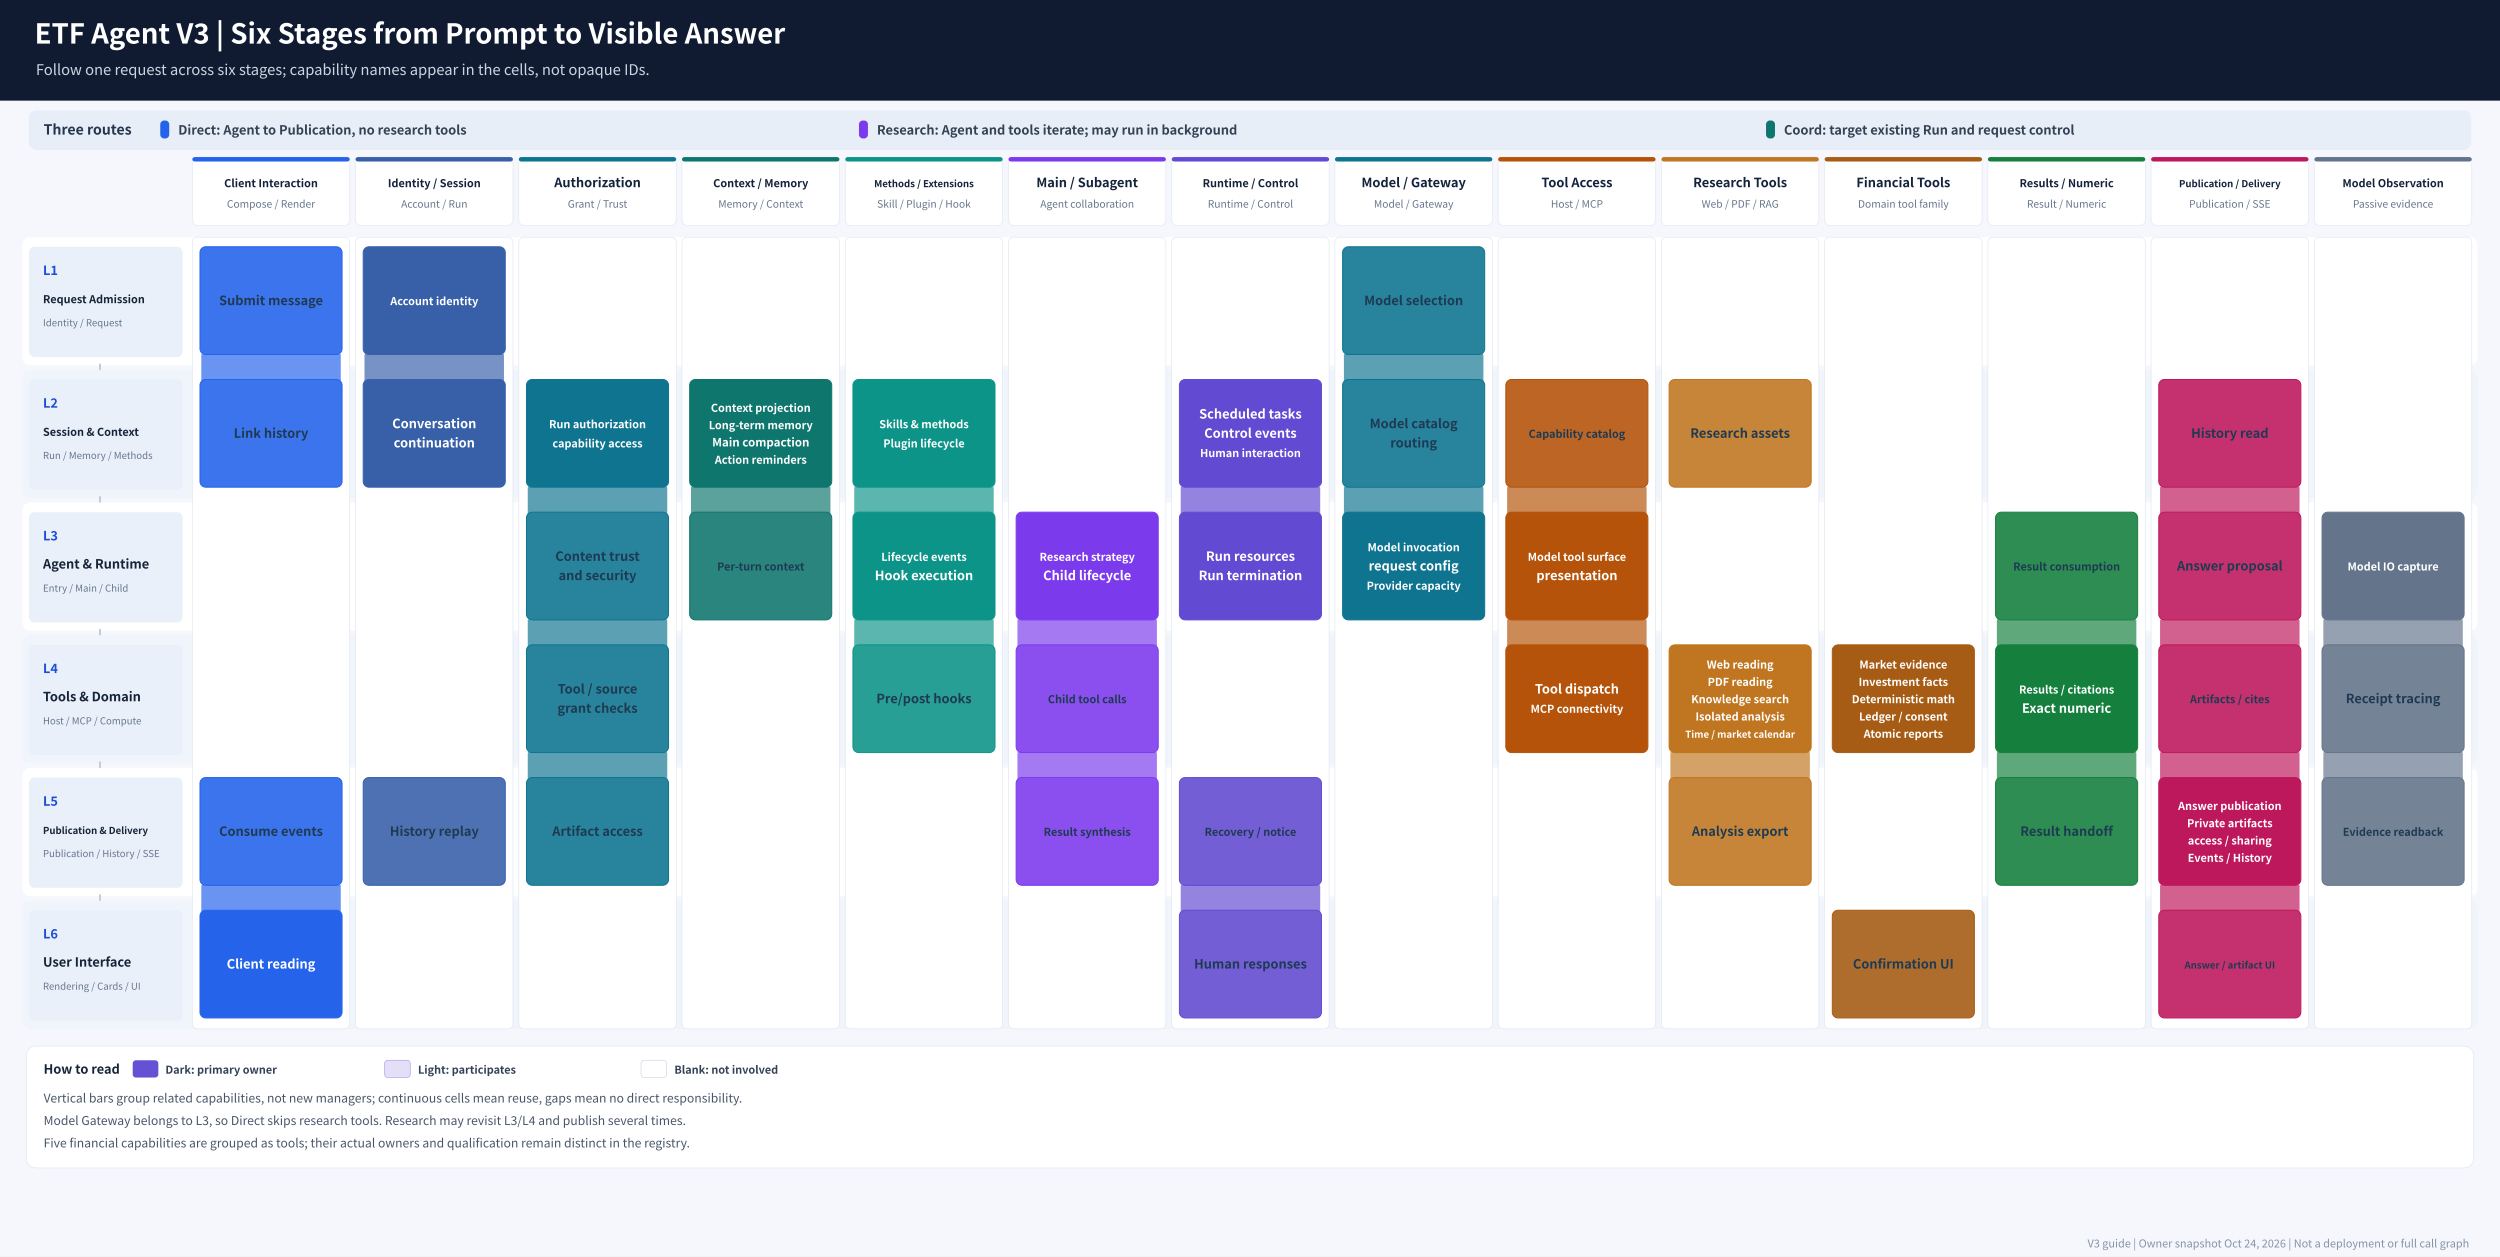
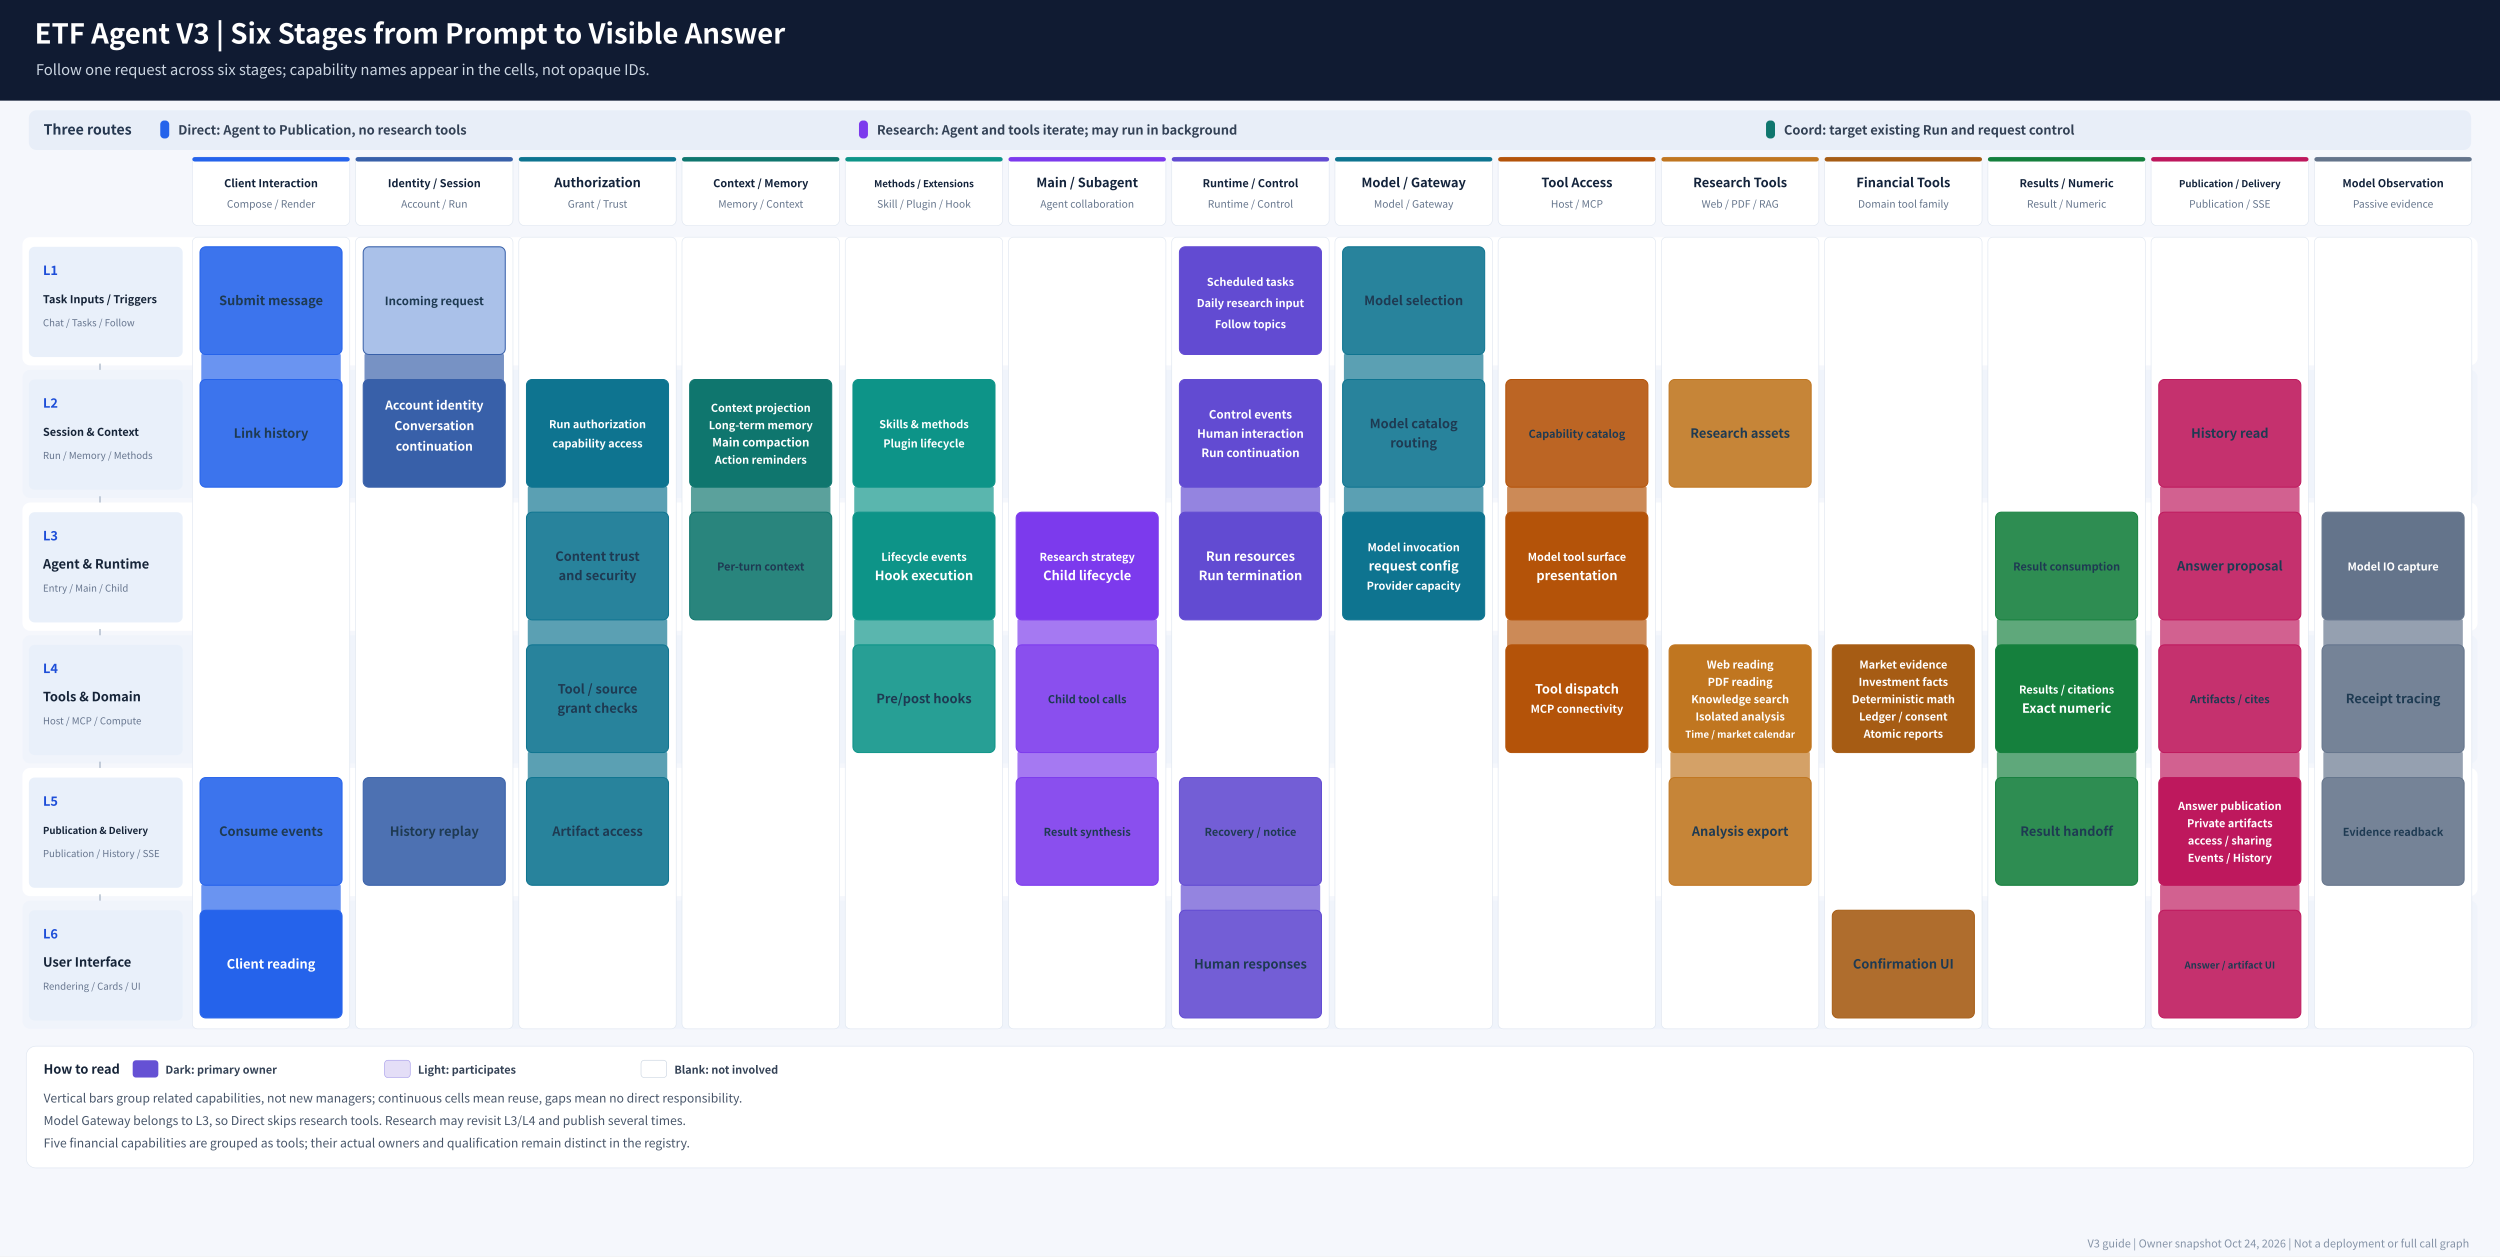
<svg xmlns="http://www.w3.org/2000/svg" viewBox="0 0 3900 1960" width="3900" height="1960" role="img" aria-labelledby="chart-title chart-desc">
  <rect x="0.0" y="0.0" width="3900.0" height="1960.0" rx="0" fill="#F5F7FC" stroke="none" stroke-width="1" />
  <rect x="0.0" y="0.0" width="3900.0" height="157.0" rx="0" fill="#101B32" stroke="none" stroke-width="1" />
  <text x="54.0" y="68.0" font-family="Noto Sans CJK SC, Noto Sans SC, sans-serif" font-size="43" font-weight="750" fill="#FFFFFF" text-anchor="start">ETF Agent V3 | Six Stages from Prompt to Visible Answer</text>
  <text x="56.0" y="117.0" font-family="Noto Sans CJK SC, Noto Sans SC, sans-serif" font-size="23" font-weight="450" fill="#CBD5E1" text-anchor="start">Follow one request across six stages; capability names appear in the cells, not opaque IDs.</text>
  <rect x="45.0" y="172.0" width="3810.0" height="62.0" rx="12" fill="#E8EEF8" stroke="none" stroke-width="1" />
  <text x="68.0" y="210.0" font-family="Noto Sans CJK SC, Noto Sans SC, sans-serif" font-size="22" font-weight="750" fill="#24364F" text-anchor="start">Three routes</text>
  <rect x="250.0" y="188.0" width="14.0" height="28.0" rx="6" fill="#2563EB" stroke="none" stroke-width="1" />
  <text x="278.0" y="210.0" font-family="Noto Sans CJK SC, Noto Sans SC, sans-serif" font-size="20" font-weight="600" fill="#334155" text-anchor="start">Direct: Agent to Publication, no research tools</text>
  <rect x="1340.0" y="188.0" width="14.0" height="28.0" rx="6" fill="#7C3AED" stroke="none" stroke-width="1" />
  <text x="1368.0" y="210.0" font-family="Noto Sans CJK SC, Noto Sans SC, sans-serif" font-size="20" font-weight="600" fill="#334155" text-anchor="start">Research: Agent and tools iterate; may run in background</text>
  <rect x="2755.0" y="188.0" width="14.0" height="28.0" rx="6" fill="#0F766E" stroke="none" stroke-width="1" />
  <text x="2783.0" y="210.0" font-family="Noto Sans CJK SC, Noto Sans SC, sans-serif" font-size="20" font-weight="600" fill="#334155" text-anchor="start">Coord: target existing Run and request control</text>
  <rect x="35.0" y="370.0" width="3830.0" height="200.0" rx="12" fill="#FFFFFF" stroke="none" stroke-width="1" />
  <rect x="45.0" y="385.0" width="240.0" height="172.0" rx="9" fill="#E9F0FA" stroke="none" stroke-width="1" />
  <text x="67.0" y="429.0" font-family="Noto Sans CJK SC, Noto Sans SC, sans-serif" font-size="20" font-weight="800" fill="#1D4ED8" text-anchor="start">L1</text>
-   <text x="67.0" y="473.0" font-family="Noto Sans CJK SC, Noto Sans SC, sans-serif" font-size="17" font-weight="700" fill="#162438" text-anchor="start">Request Admission</text>
-   <text x="67.0" y="509.0" font-family="Noto Sans CJK SC, Noto Sans SC, sans-serif" font-size="15" font-weight="450" fill="#65748D" text-anchor="start">Identity / Request</text>
+   <text x="67.0" y="473.0" font-family="Noto Sans CJK SC, Noto Sans SC, sans-serif" font-size="17" font-weight="700" fill="#162438" text-anchor="start">Task Inputs / Triggers</text>
+   <text x="67.0" y="509.0" font-family="Noto Sans CJK SC, Noto Sans SC, sans-serif" font-size="15" font-weight="450" fill="#65748D" text-anchor="start">Chat / Tasks / Follow</text>
  <text x="156.0" y="584.0" font-family="Noto Sans CJK SC, Noto Sans SC, sans-serif" font-size="20" font-weight="550" fill="#A8B5C6" text-anchor="middle">↓</text>
  <rect x="35.0" y="577.0" width="3830.0" height="200.0" rx="12" fill="#F0F4FB" stroke="none" stroke-width="1" />
  <rect x="45.0" y="592.0" width="240.0" height="172.0" rx="9" fill="#E9F0FA" stroke="none" stroke-width="1" />
  <text x="67.0" y="636.0" font-family="Noto Sans CJK SC, Noto Sans SC, sans-serif" font-size="20" font-weight="800" fill="#1D4ED8" text-anchor="start">L2</text>
  <text x="67.0" y="680.0" font-family="Noto Sans CJK SC, Noto Sans SC, sans-serif" font-size="17" font-weight="700" fill="#162438" text-anchor="start">Session &amp; Context</text>
  <text x="67.0" y="716.0" font-family="Noto Sans CJK SC, Noto Sans SC, sans-serif" font-size="15" font-weight="450" fill="#65748D" text-anchor="start">Run / Memory / Methods</text>
  <text x="156.0" y="791.0" font-family="Noto Sans CJK SC, Noto Sans SC, sans-serif" font-size="20" font-weight="550" fill="#A8B5C6" text-anchor="middle">↓</text>
  <rect x="35.0" y="784.0" width="3830.0" height="200.0" rx="12" fill="#FFFFFF" stroke="none" stroke-width="1" />
  <rect x="45.0" y="799.0" width="240.0" height="172.0" rx="9" fill="#E9F0FA" stroke="none" stroke-width="1" />
  <text x="67.0" y="843.0" font-family="Noto Sans CJK SC, Noto Sans SC, sans-serif" font-size="20" font-weight="800" fill="#1D4ED8" text-anchor="start">L3</text>
  <text x="67.0" y="887.0" font-family="Noto Sans CJK SC, Noto Sans SC, sans-serif" font-size="20" font-weight="700" fill="#162438" text-anchor="start">Agent &amp; Runtime</text>
  <text x="67.0" y="923.0" font-family="Noto Sans CJK SC, Noto Sans SC, sans-serif" font-size="15" font-weight="450" fill="#65748D" text-anchor="start">Entry / Main / Child</text>
  <text x="156.0" y="998.0" font-family="Noto Sans CJK SC, Noto Sans SC, sans-serif" font-size="20" font-weight="550" fill="#A8B5C6" text-anchor="middle">↓</text>
  <rect x="35.0" y="991.0" width="3830.0" height="200.0" rx="12" fill="#F0F4FB" stroke="none" stroke-width="1" />
  <rect x="45.0" y="1006.0" width="240.0" height="172.0" rx="9" fill="#E9F0FA" stroke="none" stroke-width="1" />
  <text x="67.0" y="1050.0" font-family="Noto Sans CJK SC, Noto Sans SC, sans-serif" font-size="20" font-weight="800" fill="#1D4ED8" text-anchor="start">L4</text>
  <text x="67.0" y="1094.0" font-family="Noto Sans CJK SC, Noto Sans SC, sans-serif" font-size="20" font-weight="700" fill="#162438" text-anchor="start">Tools &amp; Domain</text>
  <text x="67.0" y="1130.0" font-family="Noto Sans CJK SC, Noto Sans SC, sans-serif" font-size="15" font-weight="450" fill="#65748D" text-anchor="start">Host / MCP / Compute</text>
  <text x="156.0" y="1205.0" font-family="Noto Sans CJK SC, Noto Sans SC, sans-serif" font-size="20" font-weight="550" fill="#A8B5C6" text-anchor="middle">↓</text>
  <rect x="35.0" y="1198.0" width="3830.0" height="200.0" rx="12" fill="#FFFFFF" stroke="none" stroke-width="1" />
  <rect x="45.0" y="1213.0" width="240.0" height="172.0" rx="9" fill="#E9F0FA" stroke="none" stroke-width="1" />
  <text x="67.0" y="1257.0" font-family="Noto Sans CJK SC, Noto Sans SC, sans-serif" font-size="20" font-weight="800" fill="#1D4ED8" text-anchor="start">L5</text>
  <text x="67.0" y="1301.0" font-family="Noto Sans CJK SC, Noto Sans SC, sans-serif" font-size="15" font-weight="700" fill="#162438" text-anchor="start">Publication &amp; Delivery</text>
  <text x="67.0" y="1337.0" font-family="Noto Sans CJK SC, Noto Sans SC, sans-serif" font-size="15" font-weight="450" fill="#65748D" text-anchor="start">Publication / History / SSE</text>
  <text x="156.0" y="1412.0" font-family="Noto Sans CJK SC, Noto Sans SC, sans-serif" font-size="20" font-weight="550" fill="#A8B5C6" text-anchor="middle">↓</text>
  <rect x="35.0" y="1405.0" width="3830.0" height="200.0" rx="12" fill="#F0F4FB" stroke="none" stroke-width="1" />
  <rect x="45.0" y="1420.0" width="240.0" height="172.0" rx="9" fill="#E9F0FA" stroke="none" stroke-width="1" />
  <text x="67.0" y="1464.0" font-family="Noto Sans CJK SC, Noto Sans SC, sans-serif" font-size="20" font-weight="800" fill="#1D4ED8" text-anchor="start">L6</text>
  <text x="67.0" y="1508.0" font-family="Noto Sans CJK SC, Noto Sans SC, sans-serif" font-size="20" font-weight="700" fill="#162438" text-anchor="start">User Interface</text>
  <text x="67.0" y="1544.0" font-family="Noto Sans CJK SC, Noto Sans SC, sans-serif" font-size="15" font-weight="450" fill="#65748D" text-anchor="start">Rendering / Cards / UI</text>
  <rect x="300.0" y="245.0" width="245.6" height="107.0" rx="9" fill="#FFFFFF" stroke="#DFE6F0" stroke-width="1" />
  <rect x="300.0" y="245.0" width="245.6" height="7.0" rx="4" fill="#2563EB" stroke="none" stroke-width="1" />
  <text x="422.8" y="292.0" font-family="Noto Sans CJK SC, Noto Sans SC, sans-serif" font-size="17" font-weight="750" fill="#13233B" text-anchor="middle">Client Interaction</text>
  <text x="422.8" y="324.0" font-family="Noto Sans CJK SC, Noto Sans SC, sans-serif" font-size="16" font-weight="400" fill="#64748B" text-anchor="middle">Compose / Render</text>
  <rect x="300.0" y="370.0" width="245.6" height="1235.0" rx="8" fill="#FFFFFF" stroke="#DFE6F0" stroke-width="1" />
  <g>
    <rect x="314.0" y="552.0" width="217.6" height="51.0" rx="2" fill="#6A94F1" stroke="none" stroke-width="1" />
    <rect x="314.0" y="1380.0" width="217.6" height="51.0" rx="2" fill="#6A94F1" stroke="none" stroke-width="1" />
    <rect x="312.0" y="385.0" width="221.6" height="168.0" rx="9" fill="#3C74ED" stroke="#2563EB" stroke-width="1.6" />
    <text x="422.8" y="476.0" font-family="Noto Sans CJK SC, Noto Sans SC, sans-serif" font-size="20" font-weight="570" fill="#1E3A52" text-anchor="middle">Submit message</text>
    <rect x="312.0" y="592.0" width="221.6" height="168.0" rx="9" fill="#3C74ED" stroke="#2563EB" stroke-width="1.6" />
    <text x="422.8" y="683.0" font-family="Noto Sans CJK SC, Noto Sans SC, sans-serif" font-size="20" font-weight="570" fill="#1E3A52" text-anchor="middle">Link history</text>
    <rect x="312.0" y="1213.0" width="221.6" height="168.0" rx="9" fill="#3C74ED" stroke="#2563EB" stroke-width="1.6" />
    <text x="422.8" y="1304.0" font-family="Noto Sans CJK SC, Noto Sans SC, sans-serif" font-size="20" font-weight="570" fill="#1E3A52" text-anchor="middle">Consume events</text>
    <rect x="312.0" y="1420.0" width="221.6" height="168.0" rx="9" fill="#2563EB" stroke="#2563EB" stroke-width="1.6" />
    <text x="422.8" y="1511.0" font-family="Noto Sans CJK SC, Noto Sans SC, sans-serif" font-size="20" font-weight="700" fill="#FFFFFF" text-anchor="middle">Client reading</text>
  </g>
  <rect x="554.6" y="245.0" width="245.6" height="107.0" rx="9" fill="#FFFFFF" stroke="#DFE6F0" stroke-width="1" />
  <rect x="554.6" y="245.0" width="245.6" height="7.0" rx="4" fill="#3860A9" stroke="none" stroke-width="1" />
  <text x="677.5" y="292.0" font-family="Noto Sans CJK SC, Noto Sans SC, sans-serif" font-size="17" font-weight="750" fill="#13233B" text-anchor="middle">Identity / Session</text>
  <text x="677.5" y="324.0" font-family="Noto Sans CJK SC, Noto Sans SC, sans-serif" font-size="16" font-weight="400" fill="#64748B" text-anchor="middle">Account / Run</text>
  <rect x="554.6" y="370.0" width="245.6" height="1235.0" rx="8" fill="#FFFFFF" stroke="#DFE6F0" stroke-width="1" />
  <g>
    <rect x="568.6" y="552.0" width="217.6" height="51.0" rx="2" fill="#7792C4" stroke="none" stroke-width="1" />
-     <rect x="566.6" y="385.0" width="221.6" height="168.0" rx="9" fill="#3860A9" stroke="#3860A9" stroke-width="1.6" />
-     <text x="677.5" y="476.0" font-family="Noto Sans CJK SC, Noto Sans SC, sans-serif" font-size="17" font-weight="700" fill="#FFFFFF" text-anchor="middle">Account identity</text>
+     <rect x="566.6" y="385.0" width="221.6" height="168.0" rx="9" fill="#AAC1E9" stroke="#3860A9" stroke-width="1.6" />
+     <text x="677.5" y="476.0" font-family="Noto Sans CJK SC, Noto Sans SC, sans-serif" font-size="18" font-weight="570" fill="#1E3A52" text-anchor="middle">Incoming request</text>
    <rect x="566.6" y="592.0" width="221.6" height="168.0" rx="9" fill="#3860A9" stroke="#3860A9" stroke-width="1.6" />
-     <text x="677.5" y="668.0" font-family="Noto Sans CJK SC, Noto Sans SC, sans-serif" font-size="20" font-weight="700" fill="#FFFFFF" text-anchor="middle">Conversation</text>
-     <text x="677.5" y="698.0" font-family="Noto Sans CJK SC, Noto Sans SC, sans-serif" font-size="20" font-weight="700" fill="#FFFFFF" text-anchor="middle">continuation</text>
+     <text x="677.5" y="639.0" font-family="Noto Sans CJK SC, Noto Sans SC, sans-serif" font-size="19" font-weight="700" fill="#FFFFFF" text-anchor="middle">Account identity</text>
+     <text x="677.5" y="671.0" font-family="Noto Sans CJK SC, Noto Sans SC, sans-serif" font-size="19" font-weight="700" fill="#FFFFFF" text-anchor="middle">Conversation</text>
+     <text x="677.5" y="703.0" font-family="Noto Sans CJK SC, Noto Sans SC, sans-serif" font-size="19" font-weight="700" fill="#FFFFFF" text-anchor="middle">continuation</text>
    <rect x="566.6" y="1213.0" width="221.6" height="168.0" rx="9" fill="#4D71B2" stroke="#3860A9" stroke-width="1.6" />
    <text x="677.5" y="1304.0" font-family="Noto Sans CJK SC, Noto Sans SC, sans-serif" font-size="20" font-weight="570" fill="#1E3A52" text-anchor="middle">History replay</text>
  </g>
  <rect x="809.3" y="245.0" width="245.6" height="107.0" rx="9" fill="#FFFFFF" stroke="#DFE6F0" stroke-width="1" />
  <rect x="809.3" y="245.0" width="245.6" height="7.0" rx="4" fill="#0E7490" stroke="none" stroke-width="1" />
  <text x="932.1" y="292.0" font-family="Noto Sans CJK SC, Noto Sans SC, sans-serif" font-size="20" font-weight="750" fill="#13233B" text-anchor="middle">Authorization</text>
  <text x="932.1" y="324.0" font-family="Noto Sans CJK SC, Noto Sans SC, sans-serif" font-size="16" font-weight="400" fill="#64748B" text-anchor="middle">Grant / Trust</text>
  <rect x="809.3" y="370.0" width="245.6" height="1235.0" rx="8" fill="#FFFFFF" stroke="#DFE6F0" stroke-width="1" />
  <g>
    <rect x="823.3" y="759.0" width="217.6" height="51.0" rx="2" fill="#5BA0B3" stroke="none" stroke-width="1" />
    <rect x="823.3" y="966.0" width="217.6" height="51.0" rx="2" fill="#5BA0B3" stroke="none" stroke-width="1" />
    <rect x="823.3" y="1173.0" width="217.6" height="51.0" rx="2" fill="#5BA0B3" stroke="none" stroke-width="1" />
    <rect x="821.3" y="592.0" width="221.6" height="168.0" rx="9" fill="#0E7490" stroke="#0E7490" stroke-width="1.6" />
    <text x="932.1" y="668.0" font-family="Noto Sans CJK SC, Noto Sans SC, sans-serif" font-size="17" font-weight="700" fill="#FFFFFF" text-anchor="middle">Run authorization</text>
    <text x="932.1" y="698.0" font-family="Noto Sans CJK SC, Noto Sans SC, sans-serif" font-size="17" font-weight="700" fill="#FFFFFF" text-anchor="middle">capability access</text>
    <rect x="821.3" y="799.0" width="221.6" height="168.0" rx="9" fill="#28839C" stroke="#0E7490" stroke-width="1.6" />
    <text x="932.1" y="875.0" font-family="Noto Sans CJK SC, Noto Sans SC, sans-serif" font-size="20" font-weight="570" fill="#1E3A52" text-anchor="middle">Content trust</text>
    <text x="932.1" y="905.0" font-family="Noto Sans CJK SC, Noto Sans SC, sans-serif" font-size="20" font-weight="570" fill="#1E3A52" text-anchor="middle">and security</text>
    <rect x="821.3" y="1006.0" width="221.6" height="168.0" rx="9" fill="#28839C" stroke="#0E7490" stroke-width="1.6" />
    <text x="932.1" y="1082.0" font-family="Noto Sans CJK SC, Noto Sans SC, sans-serif" font-size="20" font-weight="570" fill="#1E3A52" text-anchor="middle">Tool / source</text>
    <text x="932.1" y="1112.0" font-family="Noto Sans CJK SC, Noto Sans SC, sans-serif" font-size="20" font-weight="570" fill="#1E3A52" text-anchor="middle">grant checks</text>
    <rect x="821.3" y="1213.0" width="221.6" height="168.0" rx="9" fill="#28839C" stroke="#0E7490" stroke-width="1.6" />
    <text x="932.1" y="1304.0" font-family="Noto Sans CJK SC, Noto Sans SC, sans-serif" font-size="20" font-weight="570" fill="#1E3A52" text-anchor="middle">Artifact access</text>
  </g>
  <rect x="1063.9" y="245.0" width="245.6" height="107.0" rx="9" fill="#FFFFFF" stroke="#DFE6F0" stroke-width="1" />
  <rect x="1063.9" y="245.0" width="245.6" height="7.0" rx="4" fill="#0F766E" stroke="none" stroke-width="1" />
  <text x="1186.8" y="292.0" font-family="Noto Sans CJK SC, Noto Sans SC, sans-serif" font-size="17" font-weight="750" fill="#13233B" text-anchor="middle">Context / Memory</text>
  <text x="1186.8" y="324.0" font-family="Noto Sans CJK SC, Noto Sans SC, sans-serif" font-size="16" font-weight="400" fill="#64748B" text-anchor="middle">Memory / Context</text>
  <rect x="1063.9" y="370.0" width="245.6" height="1235.0" rx="8" fill="#FFFFFF" stroke="#DFE6F0" stroke-width="1" />
  <g>
    <rect x="1077.9" y="759.0" width="217.6" height="51.0" rx="2" fill="#5BA19C" stroke="none" stroke-width="1" />
    <rect x="1075.9" y="592.0" width="221.6" height="168.0" rx="9" fill="#0F766E" stroke="#0F766E" stroke-width="1.6" />
    <text x="1186.8" y="642.5" font-family="Noto Sans CJK SC, Noto Sans SC, sans-serif" font-size="17" font-weight="700" fill="#FFFFFF" text-anchor="middle">Context projection</text>
    <text x="1186.8" y="669.5" font-family="Noto Sans CJK SC, Noto Sans SC, sans-serif" font-size="17" font-weight="700" fill="#FFFFFF" text-anchor="middle">Long-term memory</text>
    <text x="1186.8" y="696.5" font-family="Noto Sans CJK SC, Noto Sans SC, sans-serif" font-size="18" font-weight="700" fill="#FFFFFF" text-anchor="middle">Main compaction</text>
    <text x="1186.8" y="723.5" font-family="Noto Sans CJK SC, Noto Sans SC, sans-serif" font-size="17" font-weight="700" fill="#FFFFFF" text-anchor="middle">Action reminders</text>
    <rect x="1075.9" y="799.0" width="221.6" height="168.0" rx="9" fill="#29857D" stroke="#0F766E" stroke-width="1.6" />
    <text x="1186.8" y="890.0" font-family="Noto Sans CJK SC, Noto Sans SC, sans-serif" font-size="17" font-weight="570" fill="#1E3A52" text-anchor="middle">Per-turn context</text>
  </g>
  <rect x="1318.6" y="245.0" width="245.6" height="107.0" rx="9" fill="#FFFFFF" stroke="#DFE6F0" stroke-width="1" />
  <rect x="1318.6" y="245.0" width="245.6" height="7.0" rx="4" fill="#0D9488" stroke="none" stroke-width="1" />
  <text x="1441.4" y="292.0" font-family="Noto Sans CJK SC, Noto Sans SC, sans-serif" font-size="15" font-weight="750" fill="#13233B" text-anchor="middle">Methods / Extensions</text>
  <text x="1441.4" y="324.0" font-family="Noto Sans CJK SC, Noto Sans SC, sans-serif" font-size="16" font-weight="400" fill="#64748B" text-anchor="middle">Skill / Plugin / Hook</text>
  <rect x="1318.6" y="370.0" width="245.6" height="1235.0" rx="8" fill="#FFFFFF" stroke="#DFE6F0" stroke-width="1" />
  <g>
    <rect x="1332.6" y="759.0" width="217.6" height="51.0" rx="2" fill="#5AB6AE" stroke="none" stroke-width="1" />
    <rect x="1332.6" y="966.0" width="217.6" height="51.0" rx="2" fill="#5AB6AE" stroke="none" stroke-width="1" />
    <rect x="1330.6" y="592.0" width="221.6" height="168.0" rx="9" fill="#0D9488" stroke="#0D9488" stroke-width="1.6" />
    <text x="1441.4" y="668.0" font-family="Noto Sans CJK SC, Noto Sans SC, sans-serif" font-size="17" font-weight="700" fill="#FFFFFF" text-anchor="middle">Skills &amp; methods</text>
    <text x="1441.4" y="698.0" font-family="Noto Sans CJK SC, Noto Sans SC, sans-serif" font-size="17" font-weight="700" fill="#FFFFFF" text-anchor="middle">Plugin lifecycle</text>
    <rect x="1330.6" y="799.0" width="221.6" height="168.0" rx="9" fill="#0D9488" stroke="#0D9488" stroke-width="1.6" />
    <text x="1441.4" y="875.0" font-family="Noto Sans CJK SC, Noto Sans SC, sans-serif" font-size="17" font-weight="700" fill="#FFFFFF" text-anchor="middle">Lifecycle events</text>
    <text x="1441.4" y="905.0" font-family="Noto Sans CJK SC, Noto Sans SC, sans-serif" font-size="20" font-weight="700" fill="#FFFFFF" text-anchor="middle">Hook execution</text>
    <rect x="1330.6" y="1006.0" width="221.6" height="168.0" rx="9" fill="#279F95" stroke="#0D9488" stroke-width="1.6" />
    <text x="1441.4" y="1097.0" font-family="Noto Sans CJK SC, Noto Sans SC, sans-serif" font-size="20" font-weight="570" fill="#1E3A52" text-anchor="middle">Pre/post hooks</text>
  </g>
  <rect x="1573.2" y="245.0" width="245.6" height="107.0" rx="9" fill="#FFFFFF" stroke="#DFE6F0" stroke-width="1" />
  <rect x="1573.2" y="245.0" width="245.6" height="7.0" rx="4" fill="#7C3AED" stroke="none" stroke-width="1" />
  <text x="1696.0" y="292.0" font-family="Noto Sans CJK SC, Noto Sans SC, sans-serif" font-size="20" font-weight="750" fill="#13233B" text-anchor="middle">Main / Subagent</text>
  <text x="1696.0" y="324.0" font-family="Noto Sans CJK SC, Noto Sans SC, sans-serif" font-size="16" font-weight="400" fill="#64748B" text-anchor="middle">Agent collaboration</text>
  <rect x="1573.2" y="370.0" width="245.6" height="1235.0" rx="8" fill="#FFFFFF" stroke="#DFE6F0" stroke-width="1" />
  <g>
    <rect x="1587.2" y="966.0" width="217.6" height="51.0" rx="2" fill="#A579F2" stroke="none" stroke-width="1" />
    <rect x="1587.2" y="1173.0" width="217.6" height="51.0" rx="2" fill="#A579F2" stroke="none" stroke-width="1" />
    <rect x="1585.2" y="799.0" width="221.6" height="168.0" rx="9" fill="#7C3AED" stroke="#7C3AED" stroke-width="1.6" />
    <text x="1696.0" y="875.0" font-family="Noto Sans CJK SC, Noto Sans SC, sans-serif" font-size="17" font-weight="700" fill="#FFFFFF" text-anchor="middle">Research strategy</text>
    <text x="1696.0" y="905.0" font-family="Noto Sans CJK SC, Noto Sans SC, sans-serif" font-size="20" font-weight="700" fill="#FFFFFF" text-anchor="middle">Child lifecycle</text>
    <rect x="1585.2" y="1006.0" width="221.6" height="168.0" rx="9" fill="#8A4FEE" stroke="#7C3AED" stroke-width="1.6" />
    <text x="1696.0" y="1097.0" font-family="Noto Sans CJK SC, Noto Sans SC, sans-serif" font-size="17" font-weight="570" fill="#1E3A52" text-anchor="middle">Child tool calls</text>
    <rect x="1585.2" y="1213.0" width="221.6" height="168.0" rx="9" fill="#8A4FEE" stroke="#7C3AED" stroke-width="1.6" />
    <text x="1696.0" y="1304.0" font-family="Noto Sans CJK SC, Noto Sans SC, sans-serif" font-size="17" font-weight="570" fill="#1E3A52" text-anchor="middle">Result synthesis</text>
  </g>
  <rect x="1827.9" y="245.0" width="245.6" height="107.0" rx="9" fill="#FFFFFF" stroke="#DFE6F0" stroke-width="1" />
  <rect x="1827.9" y="245.0" width="245.6" height="7.0" rx="4" fill="#624BD2" stroke="none" stroke-width="1" />
  <text x="1950.7" y="292.0" font-family="Noto Sans CJK SC, Noto Sans SC, sans-serif" font-size="17" font-weight="750" fill="#13233B" text-anchor="middle">Runtime / Control</text>
  <text x="1950.7" y="324.0" font-family="Noto Sans CJK SC, Noto Sans SC, sans-serif" font-size="16" font-weight="400" fill="#64748B" text-anchor="middle">Runtime / Control</text>
  <rect x="1827.9" y="370.0" width="245.6" height="1235.0" rx="8" fill="#FFFFFF" stroke="#DFE6F0" stroke-width="1" />
  <g>
    <rect x="1841.9" y="759.0" width="217.6" height="51.0" rx="2" fill="#9484E0" stroke="none" stroke-width="1" />
    <rect x="1841.9" y="1380.0" width="217.6" height="51.0" rx="2" fill="#9484E0" stroke="none" stroke-width="1" />
+     <rect x="1839.9" y="385.0" width="221.6" height="168.0" rx="9" fill="#624BD2" stroke="#624BD2" stroke-width="1.6" />
+     <text x="1950.7" y="446.0" font-family="Noto Sans CJK SC, Noto Sans SC, sans-serif" font-size="17" font-weight="700" fill="#FFFFFF" text-anchor="middle">Scheduled tasks</text>
+     <text x="1950.7" y="479.0" font-family="Noto Sans CJK SC, Noto Sans SC, sans-serif" font-size="17" font-weight="700" fill="#FFFFFF" text-anchor="middle">Daily research input</text>
+     <text x="1950.7" y="512.0" font-family="Noto Sans CJK SC, Noto Sans SC, sans-serif" font-size="17" font-weight="700" fill="#FFFFFF" text-anchor="middle">Follow topics</text>
    <rect x="1839.9" y="592.0" width="221.6" height="168.0" rx="9" fill="#624BD2" stroke="#624BD2" stroke-width="1.6" />
-     <text x="1950.7" y="653.0" font-family="Noto Sans CJK SC, Noto Sans SC, sans-serif" font-size="20" font-weight="700" fill="#FFFFFF" text-anchor="middle">Scheduled tasks</text>
-     <text x="1950.7" y="683.0" font-family="Noto Sans CJK SC, Noto Sans SC, sans-serif" font-size="20" font-weight="700" fill="#FFFFFF" text-anchor="middle">Control events</text>
-     <text x="1950.7" y="713.0" font-family="Noto Sans CJK SC, Noto Sans SC, sans-serif" font-size="17" font-weight="700" fill="#FFFFFF" text-anchor="middle">Human interaction</text>
+     <text x="1950.7" y="653.0" font-family="Noto Sans CJK SC, Noto Sans SC, sans-serif" font-size="18" font-weight="700" fill="#FFFFFF" text-anchor="middle">Control events</text>
+     <text x="1950.7" y="683.0" font-family="Noto Sans CJK SC, Noto Sans SC, sans-serif" font-size="18" font-weight="700" fill="#FFFFFF" text-anchor="middle">Human interaction</text>
+     <text x="1950.7" y="713.0" font-family="Noto Sans CJK SC, Noto Sans SC, sans-serif" font-size="18" font-weight="700" fill="#FFFFFF" text-anchor="middle">Run continuation</text>
    <rect x="1839.9" y="799.0" width="221.6" height="168.0" rx="9" fill="#624BD2" stroke="#624BD2" stroke-width="1.6" />
    <text x="1950.7" y="875.0" font-family="Noto Sans CJK SC, Noto Sans SC, sans-serif" font-size="20" font-weight="700" fill="#FFFFFF" text-anchor="middle">Run resources</text>
    <text x="1950.7" y="905.0" font-family="Noto Sans CJK SC, Noto Sans SC, sans-serif" font-size="20" font-weight="700" fill="#FFFFFF" text-anchor="middle">Run termination</text>
    <rect x="1839.9" y="1213.0" width="221.6" height="168.0" rx="9" fill="#735ED6" stroke="#624BD2" stroke-width="1.6" />
    <text x="1950.7" y="1304.0" font-family="Noto Sans CJK SC, Noto Sans SC, sans-serif" font-size="17" font-weight="570" fill="#1E3A52" text-anchor="middle">Recovery / notice</text>
    <rect x="1839.9" y="1420.0" width="221.6" height="168.0" rx="9" fill="#735ED6" stroke="#624BD2" stroke-width="1.6" />
    <text x="1950.7" y="1511.0" font-family="Noto Sans CJK SC, Noto Sans SC, sans-serif" font-size="20" font-weight="570" fill="#1E3A52" text-anchor="middle">Human responses</text>
  </g>
  <rect x="2082.5" y="245.0" width="245.6" height="107.0" rx="9" fill="#FFFFFF" stroke="#DFE6F0" stroke-width="1" />
  <rect x="2082.5" y="245.0" width="245.6" height="7.0" rx="4" fill="#0E7490" stroke="none" stroke-width="1" />
  <text x="2205.3" y="292.0" font-family="Noto Sans CJK SC, Noto Sans SC, sans-serif" font-size="20" font-weight="750" fill="#13233B" text-anchor="middle">Model / Gateway</text>
  <text x="2205.3" y="324.0" font-family="Noto Sans CJK SC, Noto Sans SC, sans-serif" font-size="16" font-weight="400" fill="#64748B" text-anchor="middle">Model / Gateway</text>
  <rect x="2082.5" y="370.0" width="245.6" height="1235.0" rx="8" fill="#FFFFFF" stroke="#DFE6F0" stroke-width="1" />
  <g>
    <rect x="2096.5" y="552.0" width="217.6" height="51.0" rx="2" fill="#5BA0B3" stroke="none" stroke-width="1" />
    <rect x="2096.5" y="759.0" width="217.6" height="51.0" rx="2" fill="#5BA0B3" stroke="none" stroke-width="1" />
    <rect x="2094.5" y="385.0" width="221.6" height="168.0" rx="9" fill="#28839C" stroke="#0E7490" stroke-width="1.6" />
    <text x="2205.3" y="476.0" font-family="Noto Sans CJK SC, Noto Sans SC, sans-serif" font-size="20" font-weight="570" fill="#1E3A52" text-anchor="middle">Model selection</text>
    <rect x="2094.5" y="592.0" width="221.6" height="168.0" rx="9" fill="#28839C" stroke="#0E7490" stroke-width="1.6" />
    <text x="2205.3" y="668.0" font-family="Noto Sans CJK SC, Noto Sans SC, sans-serif" font-size="20" font-weight="570" fill="#1E3A52" text-anchor="middle">Model catalog</text>
    <text x="2205.3" y="698.0" font-family="Noto Sans CJK SC, Noto Sans SC, sans-serif" font-size="20" font-weight="570" fill="#1E3A52" text-anchor="middle">routing</text>
    <rect x="2094.5" y="799.0" width="221.6" height="168.0" rx="9" fill="#0E7490" stroke="#0E7490" stroke-width="1.6" />
    <text x="2205.3" y="860.0" font-family="Noto Sans CJK SC, Noto Sans SC, sans-serif" font-size="17" font-weight="700" fill="#FFFFFF" text-anchor="middle">Model invocation</text>
    <text x="2205.3" y="890.0" font-family="Noto Sans CJK SC, Noto Sans SC, sans-serif" font-size="20" font-weight="700" fill="#FFFFFF" text-anchor="middle">request config</text>
    <text x="2205.3" y="920.0" font-family="Noto Sans CJK SC, Noto Sans SC, sans-serif" font-size="17" font-weight="700" fill="#FFFFFF" text-anchor="middle">Provider capacity</text>
  </g>
  <rect x="2337.1" y="245.0" width="245.6" height="107.0" rx="9" fill="#FFFFFF" stroke="#DFE6F0" stroke-width="1" />
  <rect x="2337.1" y="245.0" width="245.6" height="7.0" rx="4" fill="#B45309" stroke="none" stroke-width="1" />
  <text x="2460.0" y="292.0" font-family="Noto Sans CJK SC, Noto Sans SC, sans-serif" font-size="20" font-weight="750" fill="#13233B" text-anchor="middle">Tool Access</text>
  <text x="2460.0" y="324.0" font-family="Noto Sans CJK SC, Noto Sans SC, sans-serif" font-size="16" font-weight="400" fill="#64748B" text-anchor="middle">Host / MCP</text>
  <rect x="2337.1" y="370.0" width="245.6" height="1235.0" rx="8" fill="#FFFFFF" stroke="#DFE6F0" stroke-width="1" />
  <g>
    <rect x="2351.1" y="759.0" width="217.6" height="51.0" rx="2" fill="#CC8A57" stroke="none" stroke-width="1" />
    <rect x="2351.1" y="966.0" width="217.6" height="51.0" rx="2" fill="#CC8A57" stroke="none" stroke-width="1" />
    <rect x="2349.1" y="592.0" width="221.6" height="168.0" rx="9" fill="#BC6524" stroke="#B45309" stroke-width="1.6" />
    <text x="2460.0" y="683.0" font-family="Noto Sans CJK SC, Noto Sans SC, sans-serif" font-size="17" font-weight="570" fill="#1E3A52" text-anchor="middle">Capability catalog</text>
    <rect x="2349.1" y="799.0" width="221.6" height="168.0" rx="9" fill="#B45309" stroke="#B45309" stroke-width="1.6" />
    <text x="2460.0" y="875.0" font-family="Noto Sans CJK SC, Noto Sans SC, sans-serif" font-size="17" font-weight="700" fill="#FFFFFF" text-anchor="middle">Model tool surface</text>
    <text x="2460.0" y="905.0" font-family="Noto Sans CJK SC, Noto Sans SC, sans-serif" font-size="20" font-weight="700" fill="#FFFFFF" text-anchor="middle">presentation</text>
    <rect x="2349.1" y="1006.0" width="221.6" height="168.0" rx="9" fill="#B45309" stroke="#B45309" stroke-width="1.6" />
    <text x="2460.0" y="1082.0" font-family="Noto Sans CJK SC, Noto Sans SC, sans-serif" font-size="20" font-weight="700" fill="#FFFFFF" text-anchor="middle">Tool dispatch</text>
    <text x="2460.0" y="1112.0" font-family="Noto Sans CJK SC, Noto Sans SC, sans-serif" font-size="17" font-weight="700" fill="#FFFFFF" text-anchor="middle">MCP connectivity</text>
  </g>
  <rect x="2591.8" y="245.0" width="245.6" height="107.0" rx="9" fill="#FFFFFF" stroke="#DFE6F0" stroke-width="1" />
  <rect x="2591.8" y="245.0" width="245.6" height="7.0" rx="4" fill="#C07620" stroke="none" stroke-width="1" />
  <text x="2714.6" y="292.0" font-family="Noto Sans CJK SC, Noto Sans SC, sans-serif" font-size="20" font-weight="750" fill="#13233B" text-anchor="middle">Research Tools</text>
  <text x="2714.6" y="324.0" font-family="Noto Sans CJK SC, Noto Sans SC, sans-serif" font-size="16" font-weight="400" fill="#64748B" text-anchor="middle">Web / PDF / RAG</text>
  <rect x="2591.8" y="370.0" width="245.6" height="1235.0" rx="8" fill="#FFFFFF" stroke="#DFE6F0" stroke-width="1" />
  <g>
    <rect x="2605.8" y="1173.0" width="217.6" height="51.0" rx="2" fill="#D4A167" stroke="none" stroke-width="1" />
    <rect x="2603.8" y="592.0" width="221.6" height="168.0" rx="9" fill="#C68538" stroke="#C07620" stroke-width="1.6" />
    <text x="2714.6" y="683.0" font-family="Noto Sans CJK SC, Noto Sans SC, sans-serif" font-size="20" font-weight="570" fill="#1E3A52" text-anchor="middle">Research assets</text>
    <rect x="2603.8" y="1006.0" width="221.6" height="168.0" rx="9" fill="#C07620" stroke="#C07620" stroke-width="1.6" />
    <text x="2714.6" y="1043.0" font-family="Noto Sans CJK SC, Noto Sans SC, sans-serif" font-size="17" font-weight="700" fill="#FFFFFF" text-anchor="middle">Web reading</text>
    <text x="2714.6" y="1070.0" font-family="Noto Sans CJK SC, Noto Sans SC, sans-serif" font-size="17" font-weight="700" fill="#FFFFFF" text-anchor="middle">PDF reading</text>
    <text x="2714.6" y="1097.0" font-family="Noto Sans CJK SC, Noto Sans SC, sans-serif" font-size="17" font-weight="700" fill="#FFFFFF" text-anchor="middle">Knowledge search</text>
    <text x="2714.6" y="1124.0" font-family="Noto Sans CJK SC, Noto Sans SC, sans-serif" font-size="17" font-weight="700" fill="#FFFFFF" text-anchor="middle">Isolated analysis</text>
    <text x="2714.6" y="1151.0" font-family="Noto Sans CJK SC, Noto Sans SC, sans-serif" font-size="15" font-weight="700" fill="#FFFFFF" text-anchor="middle">Time / market calendar</text>
    <rect x="2603.8" y="1213.0" width="221.6" height="168.0" rx="9" fill="#C68538" stroke="#C07620" stroke-width="1.6" />
    <text x="2714.6" y="1304.0" font-family="Noto Sans CJK SC, Noto Sans SC, sans-serif" font-size="20" font-weight="570" fill="#1E3A52" text-anchor="middle">Analysis export</text>
  </g>
  <rect x="2846.4" y="245.0" width="245.6" height="107.0" rx="9" fill="#FFFFFF" stroke="#DFE6F0" stroke-width="1" />
  <rect x="2846.4" y="245.0" width="245.6" height="7.0" rx="4" fill="#A65C14" stroke="none" stroke-width="1" />
  <text x="2969.2" y="292.0" font-family="Noto Sans CJK SC, Noto Sans SC, sans-serif" font-size="20" font-weight="750" fill="#13233B" text-anchor="middle">Financial Tools</text>
  <text x="2969.2" y="324.0" font-family="Noto Sans CJK SC, Noto Sans SC, sans-serif" font-size="16" font-weight="400" fill="#64748B" text-anchor="middle">Domain tool family</text>
  <rect x="2846.4" y="370.0" width="245.6" height="1235.0" rx="8" fill="#FFFFFF" stroke="#DFE6F0" stroke-width="1" />
  <g>
    <rect x="2858.4" y="1006.0" width="221.6" height="168.0" rx="9" fill="#A65C14" stroke="#A65C14" stroke-width="1.6" />
    <text x="2969.2" y="1043.0" font-family="Noto Sans CJK SC, Noto Sans SC, sans-serif" font-size="17" font-weight="700" fill="#FFFFFF" text-anchor="middle">Market evidence</text>
    <text x="2969.2" y="1070.0" font-family="Noto Sans CJK SC, Noto Sans SC, sans-serif" font-size="17" font-weight="700" fill="#FFFFFF" text-anchor="middle">Investment facts</text>
    <text x="2969.2" y="1097.0" font-family="Noto Sans CJK SC, Noto Sans SC, sans-serif" font-size="17" font-weight="700" fill="#FFFFFF" text-anchor="middle">Deterministic math</text>
    <text x="2969.2" y="1124.0" font-family="Noto Sans CJK SC, Noto Sans SC, sans-serif" font-size="17" font-weight="700" fill="#FFFFFF" text-anchor="middle">Ledger / consent</text>
    <text x="2969.2" y="1151.0" font-family="Noto Sans CJK SC, Noto Sans SC, sans-serif" font-size="17" font-weight="700" fill="#FFFFFF" text-anchor="middle">Atomic reports</text>
    <rect x="2858.4" y="1420.0" width="221.6" height="168.0" rx="9" fill="#AF6D2D" stroke="#A65C14" stroke-width="1.6" />
    <text x="2969.2" y="1511.0" font-family="Noto Sans CJK SC, Noto Sans SC, sans-serif" font-size="20" font-weight="570" fill="#1E3A52" text-anchor="middle">Confirmation UI</text>
  </g>
  <rect x="3101.1" y="245.0" width="245.6" height="107.0" rx="9" fill="#FFFFFF" stroke="#DFE6F0" stroke-width="1" />
  <rect x="3101.1" y="245.0" width="245.6" height="7.0" rx="4" fill="#15803D" stroke="none" stroke-width="1" />
  <text x="3223.9" y="292.0" font-family="Noto Sans CJK SC, Noto Sans SC, sans-serif" font-size="17" font-weight="750" fill="#13233B" text-anchor="middle">Results / Numeric</text>
  <text x="3223.9" y="324.0" font-family="Noto Sans CJK SC, Noto Sans SC, sans-serif" font-size="16" font-weight="400" fill="#64748B" text-anchor="middle">Result / Numeric</text>
  <rect x="3101.1" y="370.0" width="245.6" height="1235.0" rx="8" fill="#FFFFFF" stroke="#DFE6F0" stroke-width="1" />
  <g>
    <rect x="3115.1" y="966.0" width="217.6" height="51.0" rx="2" fill="#5FA87B" stroke="none" stroke-width="1" />
    <rect x="3115.1" y="1173.0" width="217.6" height="51.0" rx="2" fill="#5FA87B" stroke="none" stroke-width="1" />
    <rect x="3113.1" y="799.0" width="221.6" height="168.0" rx="9" fill="#2E8D52" stroke="#15803D" stroke-width="1.6" />
    <text x="3223.9" y="890.0" font-family="Noto Sans CJK SC, Noto Sans SC, sans-serif" font-size="17" font-weight="570" fill="#1E3A52" text-anchor="middle">Result consumption</text>
    <rect x="3113.1" y="1006.0" width="221.6" height="168.0" rx="9" fill="#15803D" stroke="#15803D" stroke-width="1.6" />
    <text x="3223.9" y="1082.0" font-family="Noto Sans CJK SC, Noto Sans SC, sans-serif" font-size="17" font-weight="700" fill="#FFFFFF" text-anchor="middle">Results / citations</text>
    <text x="3223.9" y="1112.0" font-family="Noto Sans CJK SC, Noto Sans SC, sans-serif" font-size="20" font-weight="700" fill="#FFFFFF" text-anchor="middle">Exact numeric</text>
    <rect x="3113.1" y="1213.0" width="221.6" height="168.0" rx="9" fill="#2E8D52" stroke="#15803D" stroke-width="1.6" />
    <text x="3223.9" y="1304.0" font-family="Noto Sans CJK SC, Noto Sans SC, sans-serif" font-size="20" font-weight="570" fill="#1E3A52" text-anchor="middle">Result handoff</text>
  </g>
  <rect x="3355.7" y="245.0" width="245.6" height="107.0" rx="9" fill="#FFFFFF" stroke="#DFE6F0" stroke-width="1" />
  <rect x="3355.7" y="245.0" width="245.6" height="7.0" rx="4" fill="#BE185D" stroke="none" stroke-width="1" />
  <text x="3478.5" y="292.0" font-family="Noto Sans CJK SC, Noto Sans SC, sans-serif" font-size="15" font-weight="750" fill="#13233B" text-anchor="middle">Publication / Delivery</text>
  <text x="3478.5" y="324.0" font-family="Noto Sans CJK SC, Noto Sans SC, sans-serif" font-size="16" font-weight="400" fill="#64748B" text-anchor="middle">Publication / SSE</text>
  <rect x="3355.7" y="370.0" width="245.6" height="1235.0" rx="8" fill="#FFFFFF" stroke="#DFE6F0" stroke-width="1" />
  <g>
    <rect x="3369.7" y="759.0" width="217.6" height="51.0" rx="2" fill="#D26190" stroke="none" stroke-width="1" />
    <rect x="3369.7" y="966.0" width="217.6" height="51.0" rx="2" fill="#D26190" stroke="none" stroke-width="1" />
    <rect x="3369.7" y="1173.0" width="217.6" height="51.0" rx="2" fill="#D26190" stroke="none" stroke-width="1" />
    <rect x="3369.7" y="1380.0" width="217.6" height="51.0" rx="2" fill="#D26190" stroke="none" stroke-width="1" />
    <rect x="3367.7" y="592.0" width="221.6" height="168.0" rx="9" fill="#C5316E" stroke="#BE185D" stroke-width="1.6" />
    <text x="3478.5" y="683.0" font-family="Noto Sans CJK SC, Noto Sans SC, sans-serif" font-size="20" font-weight="570" fill="#1E3A52" text-anchor="middle">History read</text>
    <rect x="3367.7" y="799.0" width="221.6" height="168.0" rx="9" fill="#C5316E" stroke="#BE185D" stroke-width="1.6" />
    <text x="3478.5" y="890.0" font-family="Noto Sans CJK SC, Noto Sans SC, sans-serif" font-size="20" font-weight="570" fill="#1E3A52" text-anchor="middle">Answer proposal</text>
    <rect x="3367.7" y="1006.0" width="221.6" height="168.0" rx="9" fill="#C5316E" stroke="#BE185D" stroke-width="1.6" />
    <text x="3478.5" y="1097.0" font-family="Noto Sans CJK SC, Noto Sans SC, sans-serif" font-size="17" font-weight="570" fill="#1E3A52" text-anchor="middle">Artifacts / cites</text>
    <rect x="3367.7" y="1213.0" width="221.6" height="168.0" rx="9" fill="#BE185D" stroke="#BE185D" stroke-width="1.6" />
    <text x="3478.5" y="1263.5" font-family="Noto Sans CJK SC, Noto Sans SC, sans-serif" font-size="17" font-weight="700" fill="#FFFFFF" text-anchor="middle">Answer publication</text>
    <text x="3478.5" y="1290.5" font-family="Noto Sans CJK SC, Noto Sans SC, sans-serif" font-size="17" font-weight="700" fill="#FFFFFF" text-anchor="middle">Private artifacts</text>
    <text x="3478.5" y="1317.5" font-family="Noto Sans CJK SC, Noto Sans SC, sans-serif" font-size="17" font-weight="700" fill="#FFFFFF" text-anchor="middle">access / sharing</text>
    <text x="3478.5" y="1344.5" font-family="Noto Sans CJK SC, Noto Sans SC, sans-serif" font-size="17" font-weight="700" fill="#FFFFFF" text-anchor="middle">Events / History</text>
    <rect x="3367.7" y="1420.0" width="221.6" height="168.0" rx="9" fill="#C5316E" stroke="#BE185D" stroke-width="1.6" />
    <text x="3478.5" y="1511.0" font-family="Noto Sans CJK SC, Noto Sans SC, sans-serif" font-size="15" font-weight="570" fill="#1E3A52" text-anchor="middle">Answer / artifact UI</text>
  </g>
  <rect x="3610.4" y="245.0" width="245.6" height="107.0" rx="9" fill="#FFFFFF" stroke="#DFE6F0" stroke-width="1" />
  <rect x="3610.4" y="245.0" width="245.6" height="7.0" rx="4" fill="#64748B" stroke="none" stroke-width="1" />
  <text x="3733.2" y="292.0" font-family="Noto Sans CJK SC, Noto Sans SC, sans-serif" font-size="17" font-weight="750" fill="#13233B" text-anchor="middle">Model Observation</text>
  <text x="3733.2" y="324.0" font-family="Noto Sans CJK SC, Noto Sans SC, sans-serif" font-size="16" font-weight="400" fill="#64748B" text-anchor="middle">Passive evidence</text>
  <rect x="3610.4" y="370.0" width="245.6" height="1235.0" rx="8" fill="#FFFFFF" stroke="#DFE6F0" stroke-width="1" />
  <g>
    <rect x="3624.4" y="966.0" width="217.6" height="51.0" rx="2" fill="#95A0B0" stroke="none" stroke-width="1" />
    <rect x="3624.4" y="1173.0" width="217.6" height="51.0" rx="2" fill="#95A0B0" stroke="none" stroke-width="1" />
    <rect x="3622.4" y="799.0" width="221.6" height="168.0" rx="9" fill="#64748B" stroke="#64748B" stroke-width="1.6" />
    <text x="3733.2" y="890.0" font-family="Noto Sans CJK SC, Noto Sans SC, sans-serif" font-size="17" font-weight="700" fill="#FFFFFF" text-anchor="middle">Model IO capture</text>
    <rect x="3622.4" y="1006.0" width="221.6" height="168.0" rx="9" fill="#758397" stroke="#64748B" stroke-width="1.6" />
    <text x="3733.2" y="1097.0" font-family="Noto Sans CJK SC, Noto Sans SC, sans-serif" font-size="20" font-weight="570" fill="#1E3A52" text-anchor="middle">Receipt tracing</text>
    <rect x="3622.4" y="1213.0" width="221.6" height="168.0" rx="9" fill="#758397" stroke="#64748B" stroke-width="1.6" />
    <text x="3733.2" y="1304.0" font-family="Noto Sans CJK SC, Noto Sans SC, sans-serif" font-size="17" font-weight="570" fill="#1E3A52" text-anchor="middle">Evidence readback</text>
  </g>
  <rect x="41.0" y="1632.0" width="3818.0" height="190.0" rx="15" fill="#FFFFFF" stroke="#DFE6F0" stroke-width="1" />
  <text x="68.0" y="1675.0" font-family="Noto Sans CJK SC, Noto Sans SC, sans-serif" font-size="20" font-weight="750" fill="#162438" text-anchor="start">How to read</text>
  <rect x="207.0" y="1654.0" width="40.0" height="27.0" rx="5" fill="#6551D4" stroke="none" stroke-width="1" />
  <text x="258.0" y="1675.0" font-family="Noto Sans CJK SC, Noto Sans SC, sans-serif" font-size="17" font-weight="580" fill="#334155" text-anchor="start">Dark: primary owner</text>
  <rect x="600.0" y="1654.0" width="40.0" height="27.0" rx="5" fill="#E4DEF7" stroke="#A89EEA" stroke-width="1" />
  <text x="652.0" y="1675.0" font-family="Noto Sans CJK SC, Noto Sans SC, sans-serif" font-size="17" font-weight="580" fill="#334155" text-anchor="start">Light: participates</text>
  <rect x="1000.0" y="1654.0" width="40.0" height="27.0" rx="5" fill="#FFFFFF" stroke="#CBD5E1" stroke-width="1" />
  <text x="1052.0" y="1675.0" font-family="Noto Sans CJK SC, Noto Sans SC, sans-serif" font-size="17" font-weight="580" fill="#334155" text-anchor="start">Blank: not involved</text>
  <text x="68.0" y="1720.0" font-family="Noto Sans CJK SC, Noto Sans SC, sans-serif" font-size="19" font-weight="450" fill="#475569" text-anchor="start">Vertical bars group related capabilities, not new managers; continuous cells mean reuse, gaps mean no direct responsibility.</text>
  <text x="68.0" y="1755.0" font-family="Noto Sans CJK SC, Noto Sans SC, sans-serif" font-size="19" font-weight="450" fill="#475569" text-anchor="start">Model Gateway belongs to L3, so Direct skips research tools. Research may revisit L3/L4 and publish several times.</text>
  <text x="68.0" y="1790.0" font-family="Noto Sans CJK SC, Noto Sans SC, sans-serif" font-size="19" font-weight="450" fill="#475569" text-anchor="start">Five financial capabilities are grouped as tools; their actual owners and qualification remain distinct in the registry.</text>
  <text x="3852.0" y="1946.0" font-family="Noto Sans CJK SC, Noto Sans SC, sans-serif" font-size="17" font-weight="460" fill="#8492A6" text-anchor="end">V3 guide | Owner snapshot Oct 24, 2026 | Not a deployment or full call graph</text>
</svg>
